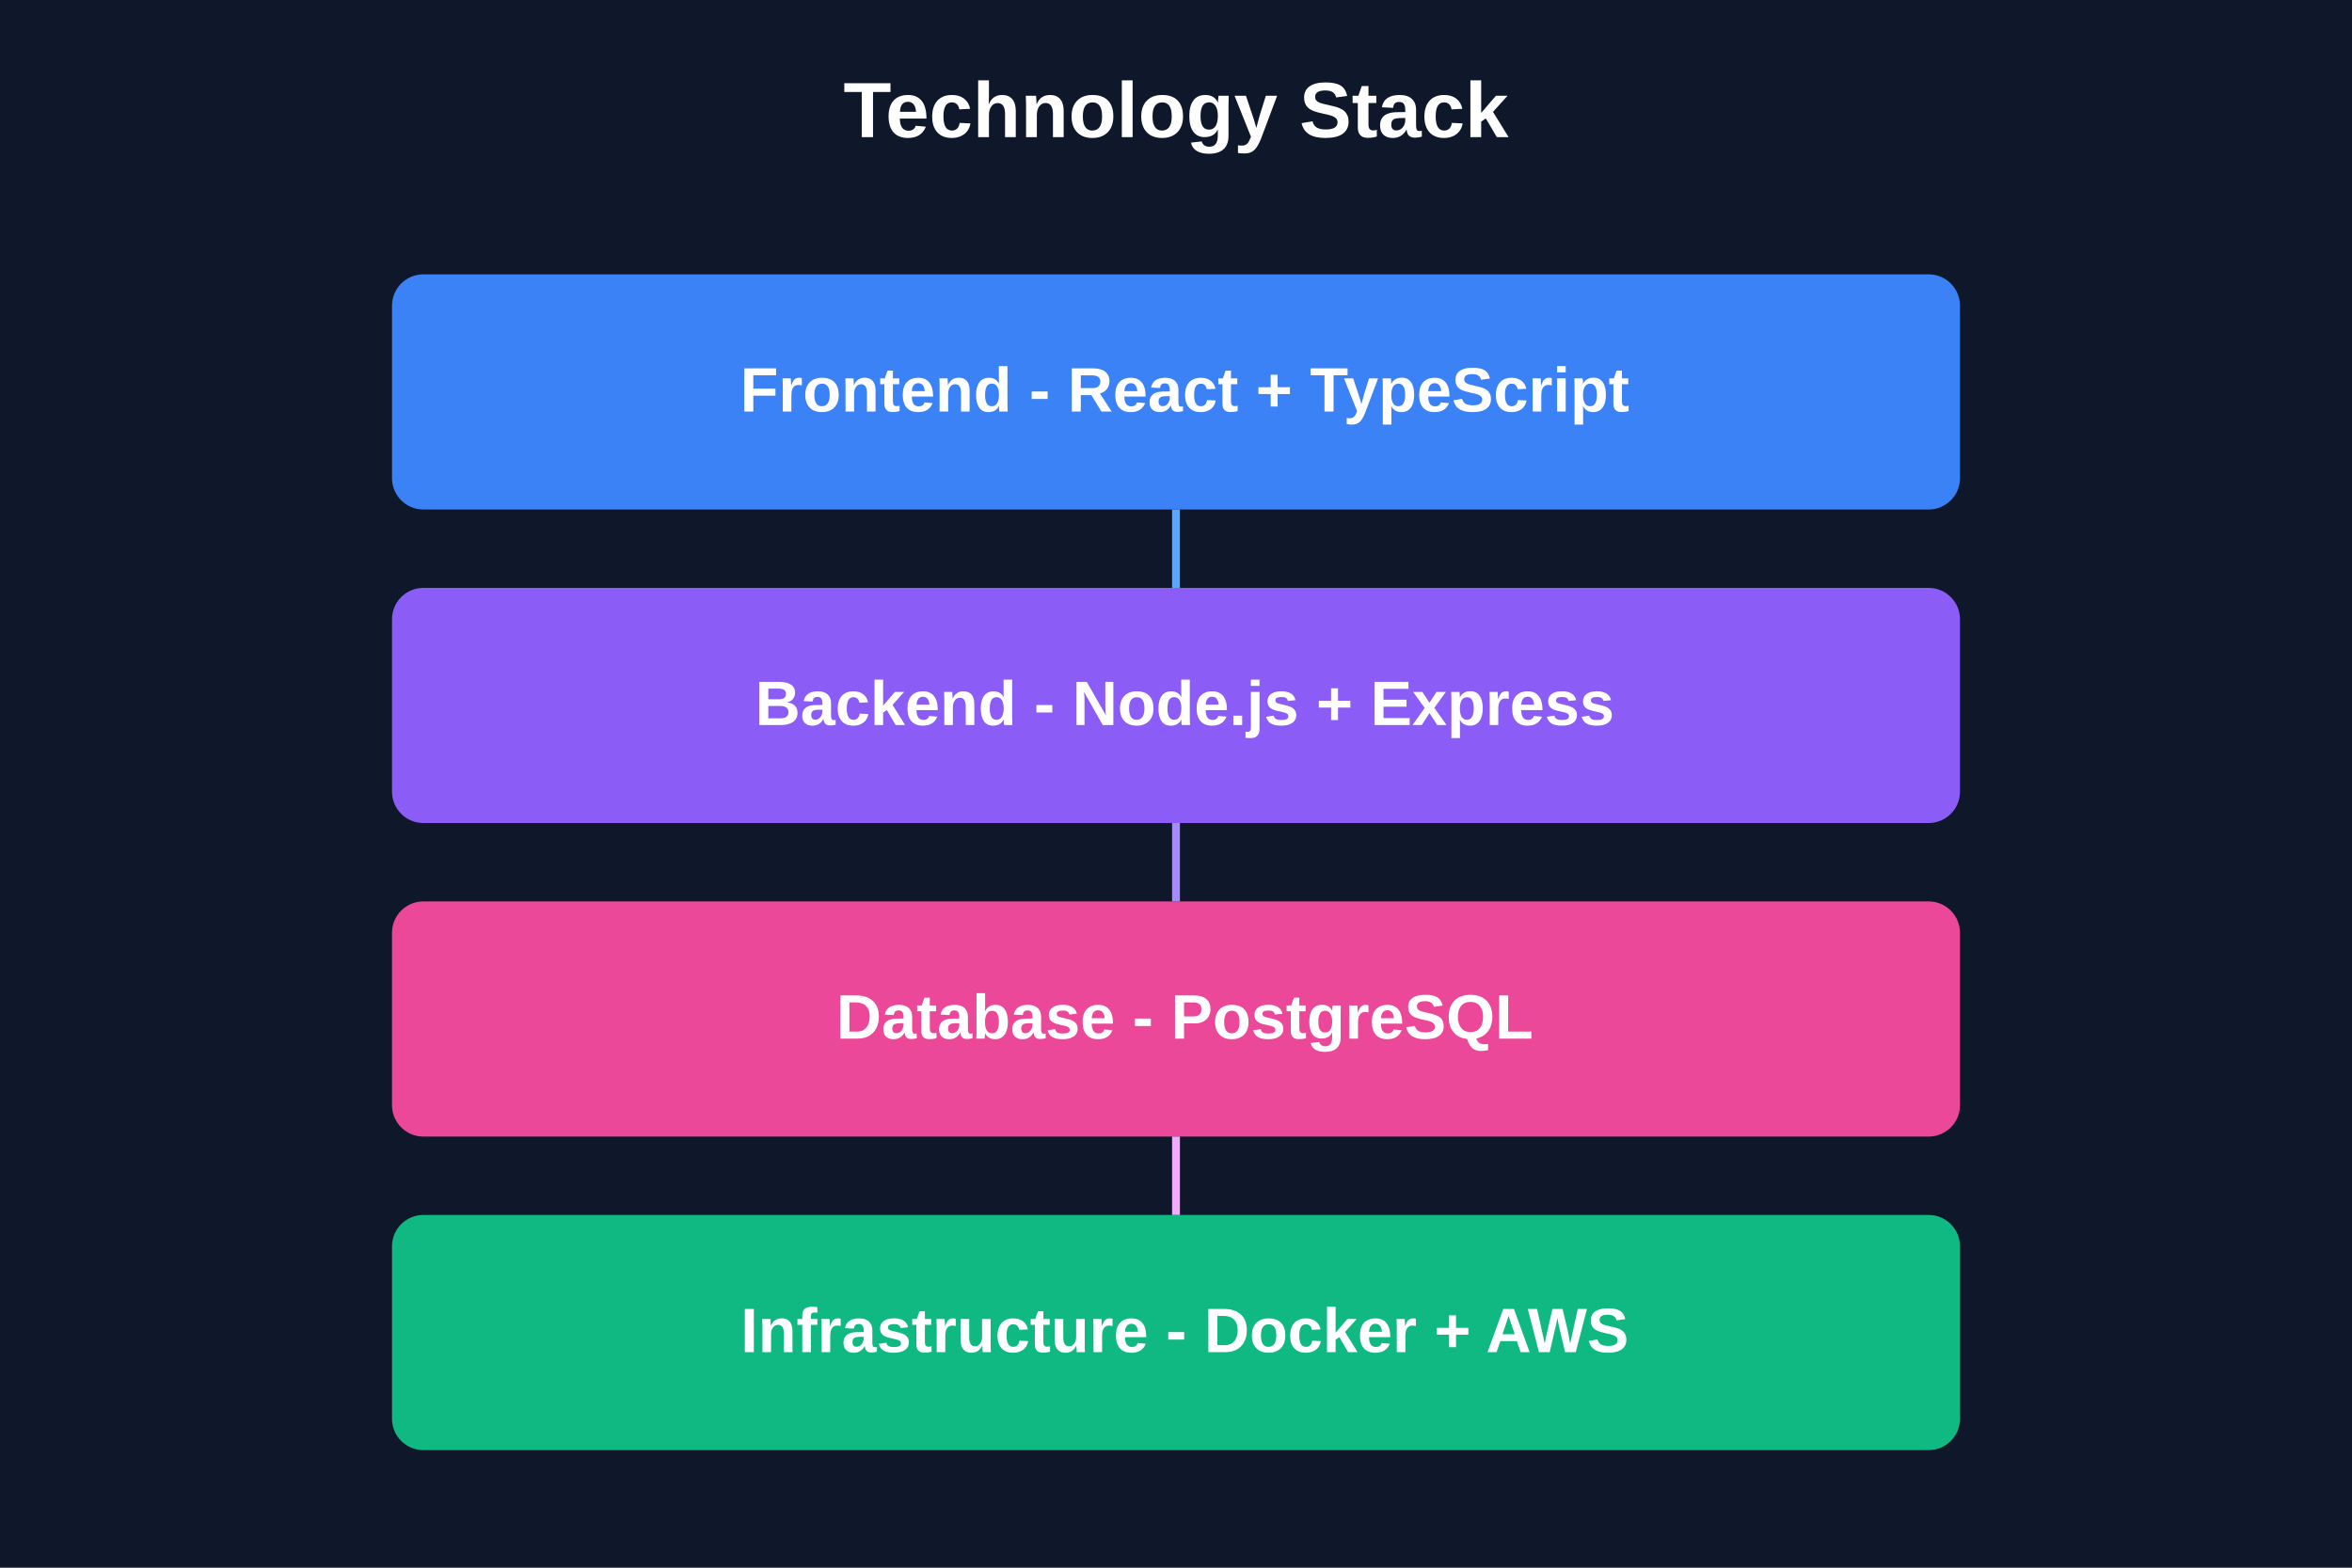
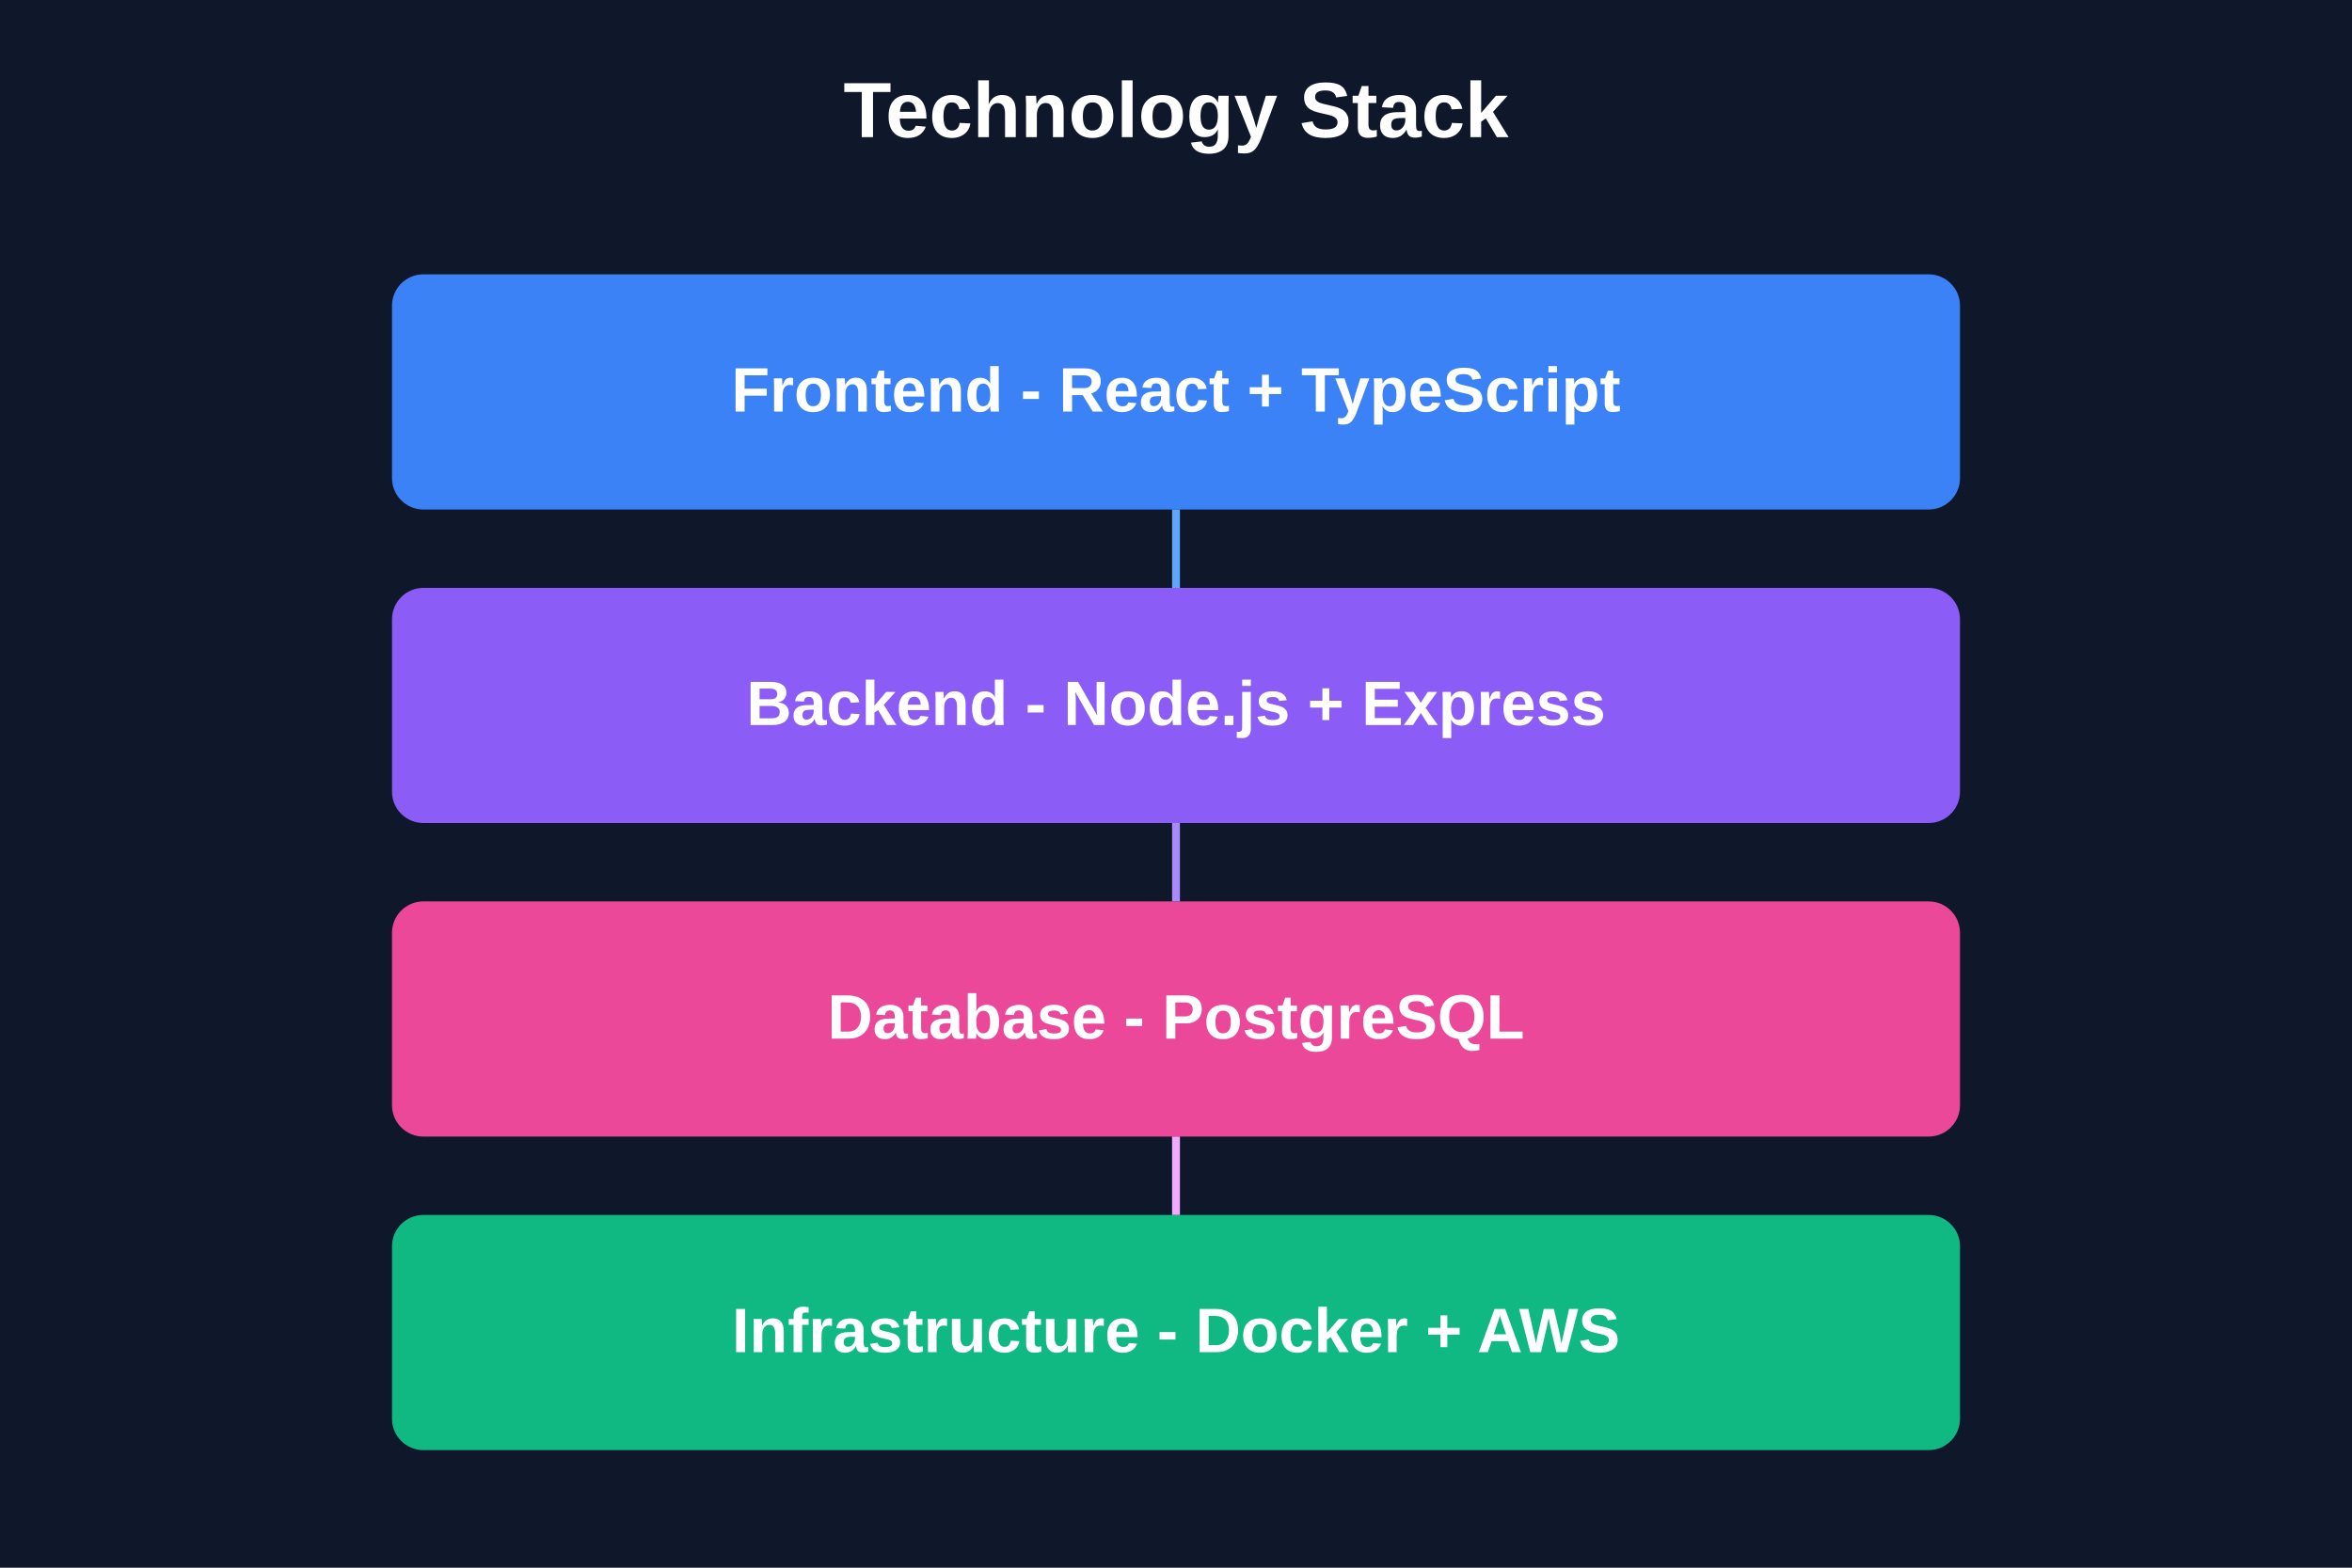
<svg xmlns="http://www.w3.org/2000/svg" viewBox="0 0 600 400" role="img" aria-labelledby="tech-title tech-desc">
  <style>
    @media (prefers-reduced-motion: reduce) {
      * { animation: none !important; }
    }
  </style>
  <rect width="600" height="400" fill="#0f172a" />
  <text x="300" y="35" text-anchor="middle" font-family="Arial" font-size="20" font-weight="bold" fill="white">
    Technology Stack
  </text>
  <g>
    <rect x="100" y="70" width="400" height="60" rx="8" fill="#3b82f6">
-       <animate attributeName="opacity" values="0;1" dur="0.5s" fill="freeze" />
+       <animate attributeName="opacity" values="0;1" begin="0s;stackloop.end+5s" dur="0.5s" fill="freeze" />
    </rect>
-     <text x="300" y="105" text-anchor="middle" font-family="Arial" font-size="16" font-weight="bold" fill="white">
-       <animate attributeName="opacity" values="0;1" dur="0.5s" fill="freeze" />
-       Frontend - React + TypeScript
-     </text>
+     <text x="300" y="105" text-anchor="middle" font-family="Arial" font-size="16" font-weight="bold" fill="white">Frontend - React + TypeScript</text>
  </g>
  <g>
    <rect x="100" y="150" width="400" height="60" rx="8" fill="#8b5cf6">
-       <animate attributeName="opacity" values="0;1" begin="0.5s" dur="0.5s" fill="freeze" />
+       <animate attributeName="opacity" values="0;1" begin="0.5s;stackloop.end+5.5s" dur="0.5s" fill="freeze" />
    </rect>
-     <text x="300" y="185" text-anchor="middle" font-family="Arial" font-size="16" font-weight="bold" fill="white">
-       <animate attributeName="opacity" values="0;1" begin="0.5s" dur="0.5s" fill="freeze" />
-       Backend - Node.js + Express
-     </text>
+     <text x="300" y="185" text-anchor="middle" font-family="Arial" font-size="16" font-weight="bold" fill="white">Backend - Node.js + Express</text>
  </g>
  <g>
    <rect x="100" y="230" width="400" height="60" rx="8" fill="#ec4899">
-       <animate attributeName="opacity" values="0;1" begin="1s" dur="0.5s" fill="freeze" />
+       <animate attributeName="opacity" values="0;1" begin="1s;stackloop.end+6s" dur="0.5s" fill="freeze" />
    </rect>
-     <text x="300" y="265" text-anchor="middle" font-family="Arial" font-size="16" font-weight="bold" fill="white">
-       <animate attributeName="opacity" values="0;1" begin="1s" dur="0.5s" fill="freeze" />
-       Database - PostgreSQL
-     </text>
+     <text x="300" y="265" text-anchor="middle" font-family="Arial" font-size="16" font-weight="bold" fill="white">Database - PostgreSQL</text>
  </g>
  <g>
    <rect x="100" y="310" width="400" height="60" rx="8" fill="#10b981">
-       <animate attributeName="opacity" values="0;1" begin="1.5s" dur="0.5s" fill="freeze" />
+       <animate id="stackloop" attributeName="opacity" values="0;1" begin="1.5s;stackloop.end+6.5s" dur="0.5s" fill="freeze" />
    </rect>
-     <text x="300" y="345" text-anchor="middle" font-family="Arial" font-size="16" font-weight="bold" fill="white">
-       <animate attributeName="opacity" values="0;1" begin="1.5s" dur="0.5s" fill="freeze" />
-       Infrastructure - Docker + AWS
-     </text>
+     <text x="300" y="345" text-anchor="middle" font-family="Arial" font-size="16" font-weight="bold" fill="white">Infrastructure - Docker + AWS</text>
  </g>
  <g>
    <line x1="300" y1="130" x2="300" y2="150" stroke="#60a5fa" stroke-width="2">
-       <animate attributeName="opacity" values="0;1" begin="2s" dur="0.3s" fill="freeze" />
+       <animate attributeName="opacity" values="0;1" begin="2s;stackloop.end+7s" dur="0.3s" fill="freeze" />
    </line>
    <line x1="300" y1="210" x2="300" y2="230" stroke="#a78bfa" stroke-width="2">
-       <animate attributeName="opacity" values="0;1" begin="2.3s" dur="0.3s" fill="freeze" />
+       <animate attributeName="opacity" values="0;1" begin="2.3s;stackloop.end+7.3s" dur="0.3s" fill="freeze" />
    </line>
    <line x1="300" y1="290" x2="300" y2="310" stroke="#f0abfc" stroke-width="2">
-       <animate attributeName="opacity" values="0;1" begin="2.6s" dur="0.3s" fill="freeze" />
+       <animate attributeName="opacity" values="0;1" begin="2.6s;stackloop.end+7.6s" dur="0.3s" fill="freeze" />
    </line>
  </g>
</svg>
